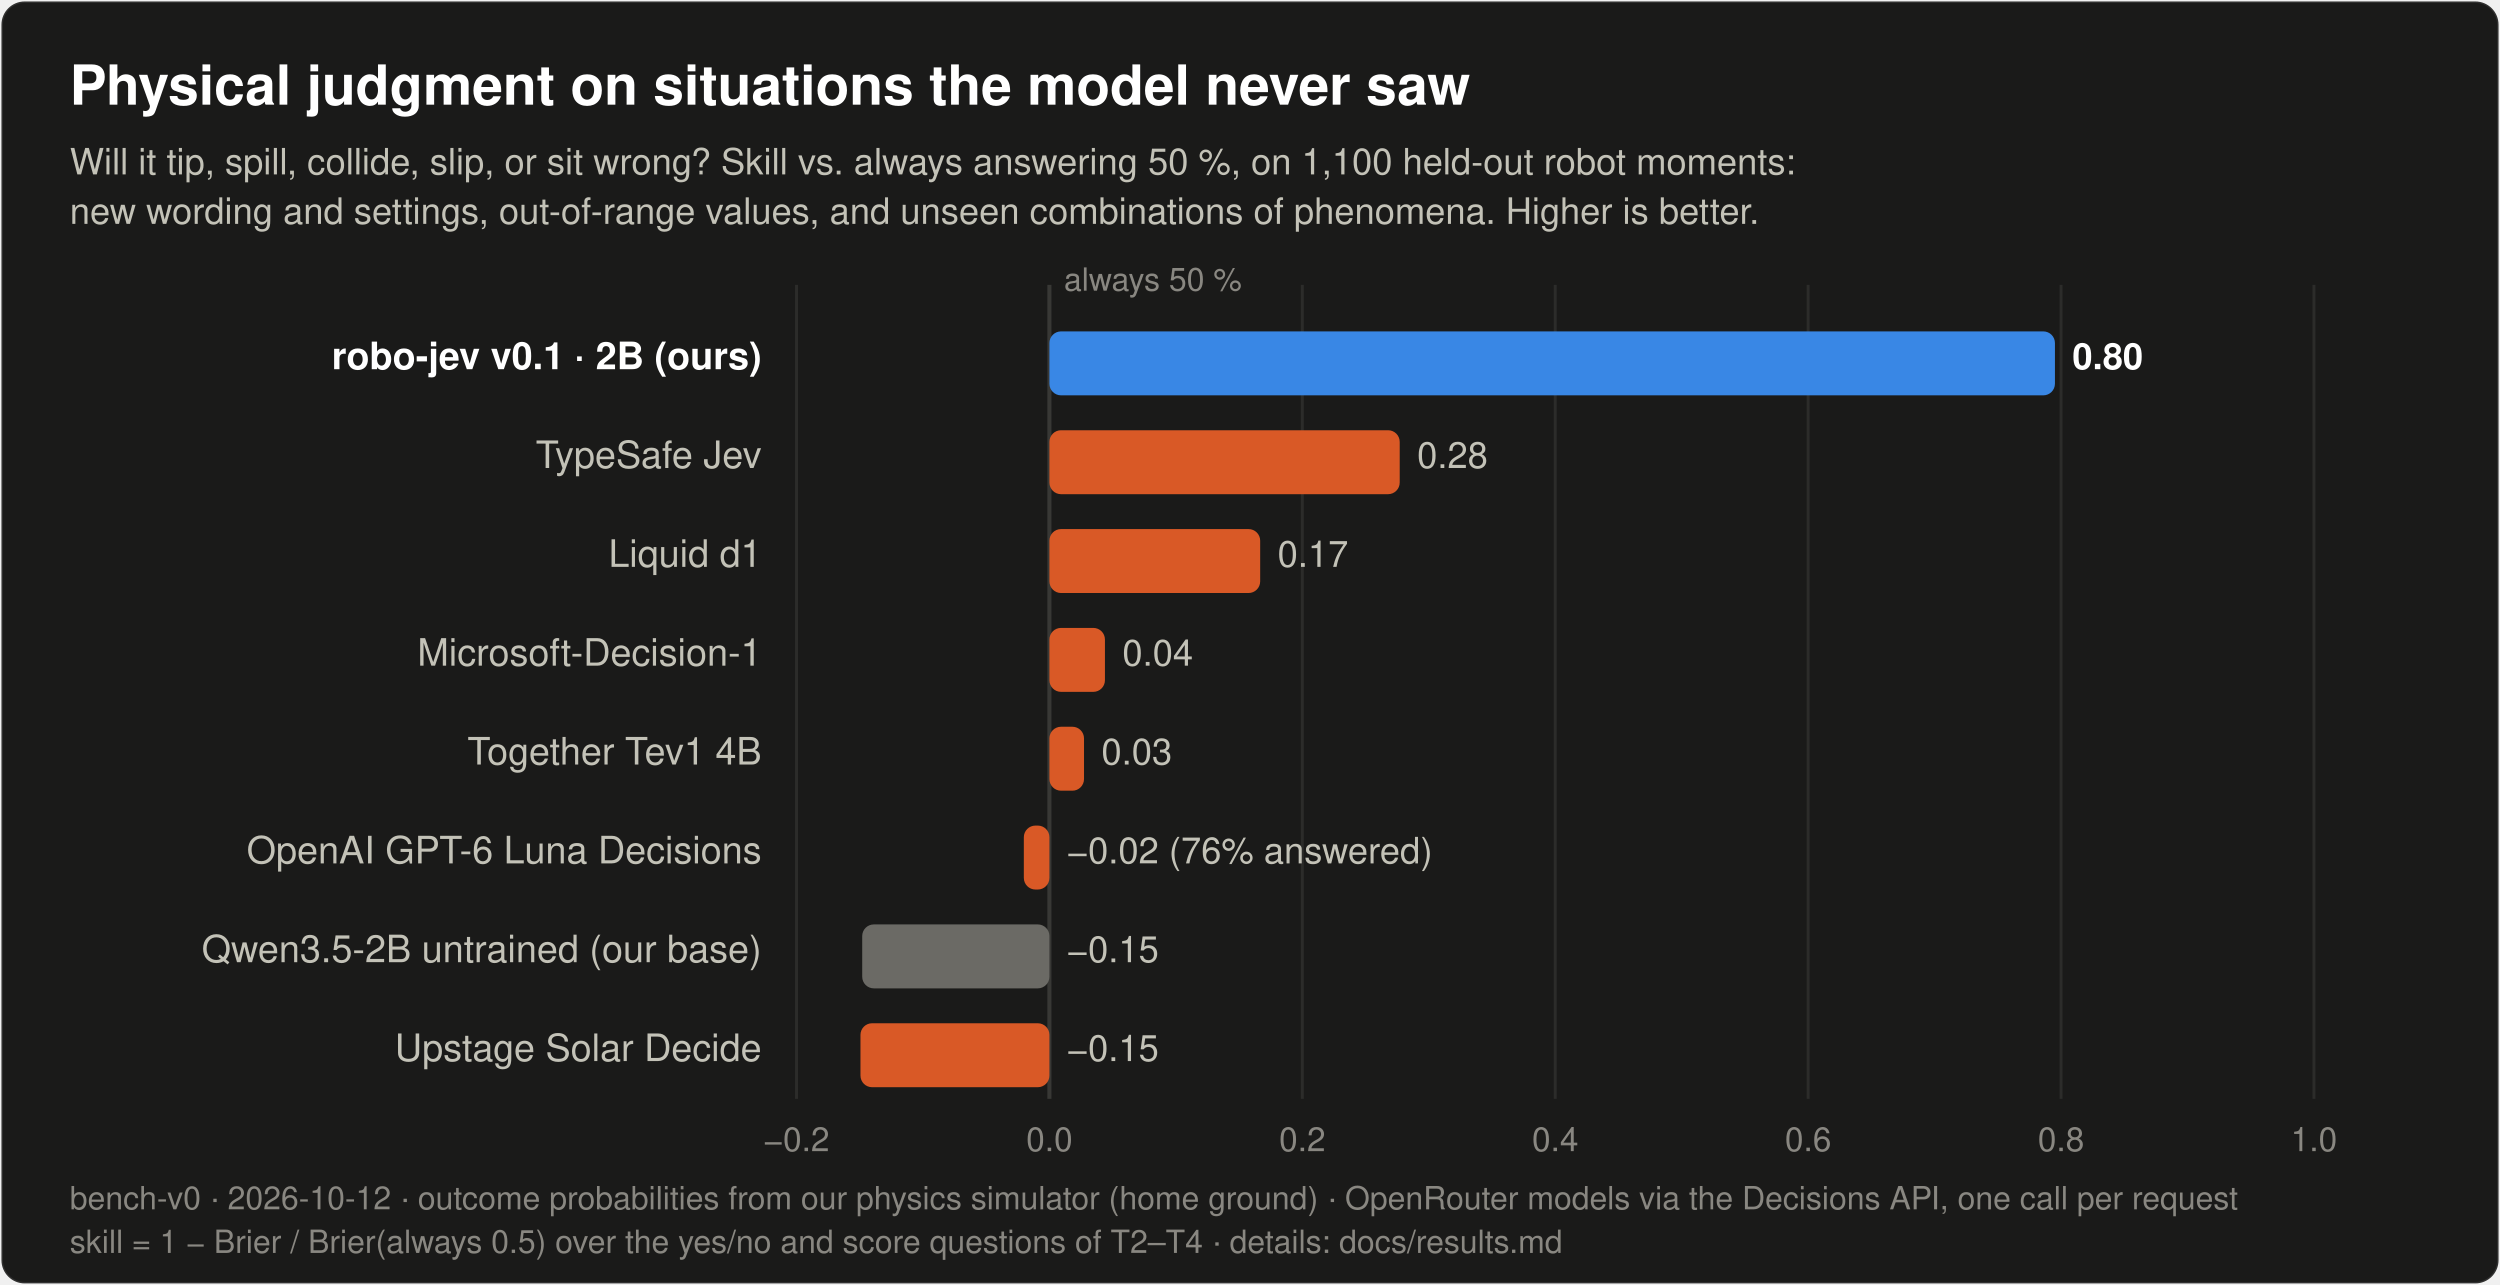
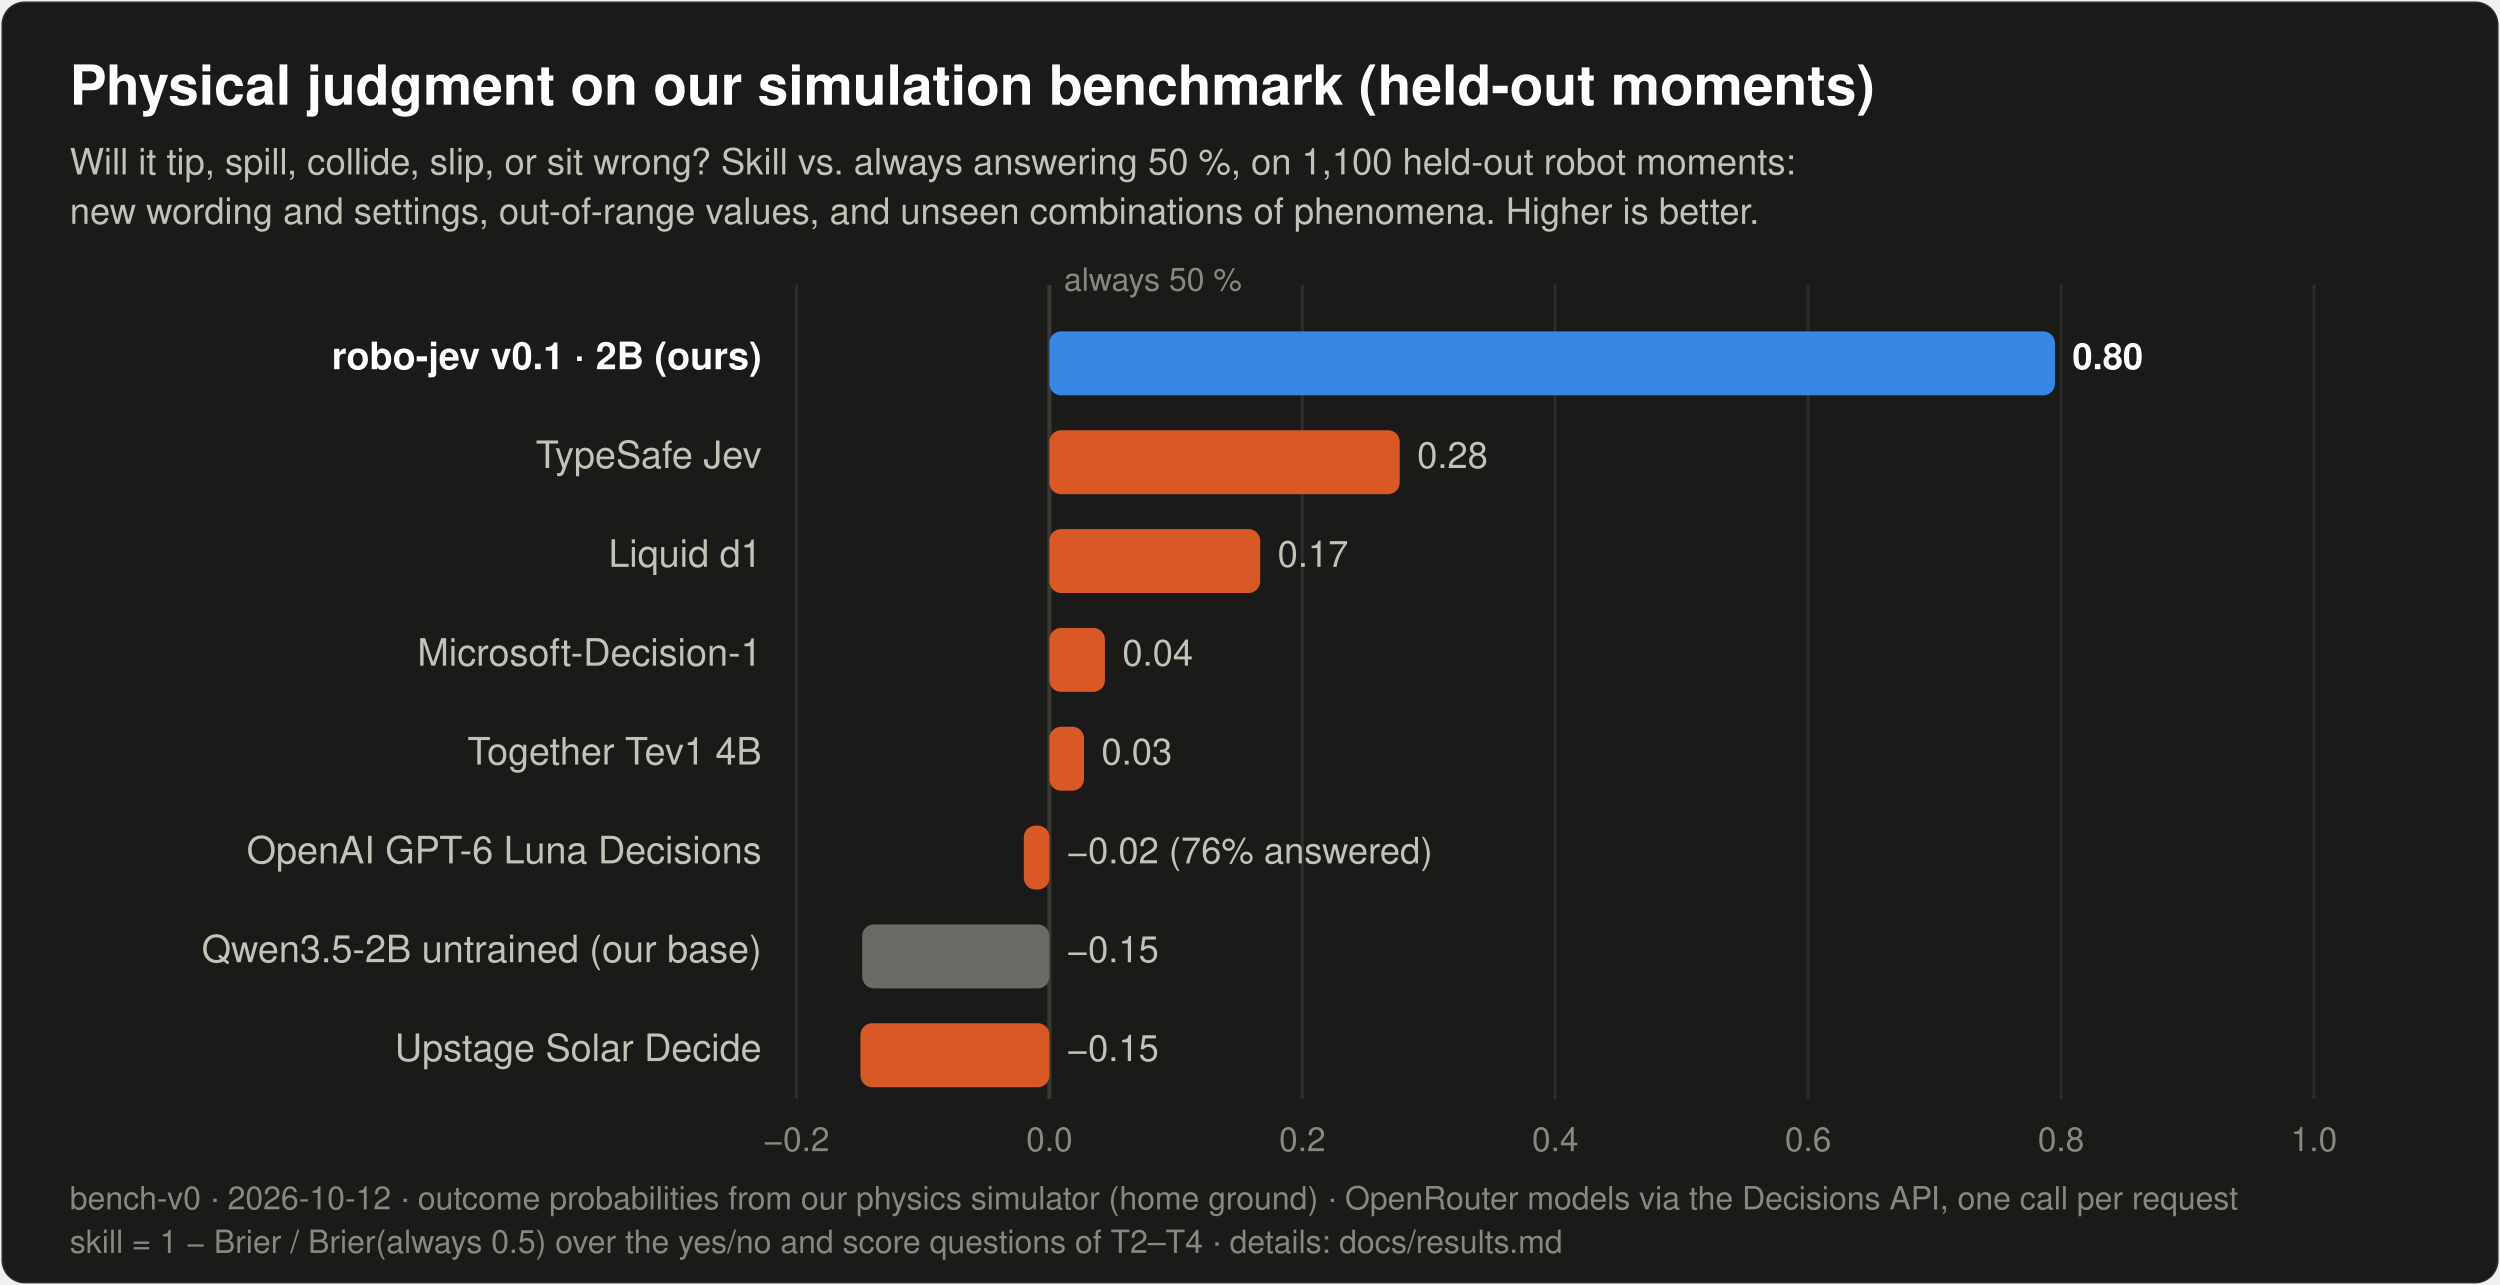
<svg xmlns="http://www.w3.org/2000/svg" width="860" height="442" viewBox="0 0 860 442" role="img" aria-labelledby="t d" font-family="system-ui, -apple-system, &quot;Segoe UI&quot;, Helvetica, Arial, sans-serif">
  <rect x="0.5" y="0.5" width="859" height="441" rx="8" fill="#1a1a19" stroke="rgba(255,255,255,0.10)" />
-   <text x="24" y="36" font-size="19" font-weight="700" fill="#ffffff">Physical judgment on situations the model never saw</text>
+   <text x="24" y="36" font-size="19" font-weight="700" fill="#ffffff">Physical judgment on our simulation benchmark (held-out moments)</text>
  <text x="24" y="60" font-size="12.5" fill="#c3c2b7">Will it tip, spill, collide, slip, or sit wrong? Skill vs. always answering 50 %, on 1,100 held-out robot moments:</text>
  <text x="24" y="77" font-size="12.5" fill="#c3c2b7">new wording and settings, out-of-range values, and unseen combinations of phenomena. Higher is better.</text>
  <line x1="274.0" y1="98" x2="274.0" y2="378" stroke="#2c2c2a" stroke-width="1" />
  <text x="274.0" y="396" text-anchor="middle" font-size="11.5" fill="#898781">−0.2</text>
  <line x1="361.0" y1="98" x2="361.0" y2="378" stroke="#383835" stroke-width="1.4" />
  <text x="361.0" y="396" text-anchor="middle" font-size="11.5" fill="#898781">0.0</text>
  <line x1="448.0" y1="98" x2="448.0" y2="378" stroke="#2c2c2a" stroke-width="1" />
  <text x="448.0" y="396" text-anchor="middle" font-size="11.5" fill="#898781">0.2</text>
  <line x1="535.0" y1="98" x2="535.0" y2="378" stroke="#2c2c2a" stroke-width="1" />
  <text x="535.0" y="396" text-anchor="middle" font-size="11.5" fill="#898781">0.4</text>
  <line x1="622.0" y1="98" x2="622.0" y2="378" stroke="#2c2c2a" stroke-width="1" />
  <text x="622.0" y="396" text-anchor="middle" font-size="11.5" fill="#898781">0.6</text>
  <line x1="709.0" y1="98" x2="709.0" y2="378" stroke="#2c2c2a" stroke-width="1" />
  <text x="709.0" y="396" text-anchor="middle" font-size="11.5" fill="#898781">0.8</text>
  <line x1="796.0" y1="98" x2="796.0" y2="378" stroke="#2c2c2a" stroke-width="1" />
  <text x="796.0" y="396" text-anchor="middle" font-size="11.5" fill="#898781">1.0</text>
  <text x="366.0" y="100" font-size="11" fill="#898781">always 50 %</text>
  <text x="262" y="127" text-anchor="end" font-size="13" font-weight="700" fill="#ffffff">robo-jev v0.1 · 2B (ours)</text>
  <rect x="361.0" y="114" width="345.9" height="22" rx="4" fill="#3987e5" />
  <text x="712.9" y="127" font-size="12.5" font-weight="700" fill="#ffffff">0.80</text>
  <text x="262" y="161" text-anchor="end" font-size="13" fill="#c3c2b7">TypeSafe Jev</text>
  <rect x="361.0" y="148" width="120.5" height="22" rx="4" fill="#d95926" />
  <text x="487.5" y="161" font-size="12.5" fill="#c3c2b7">0.28</text>
  <text x="262" y="195" text-anchor="end" font-size="13" fill="#c3c2b7">Liquid d1</text>
  <rect x="361.0" y="182" width="72.5" height="22" rx="4" fill="#d95926" />
  <text x="439.5" y="195" font-size="12.5" fill="#c3c2b7">0.17</text>
  <text x="262" y="229" text-anchor="end" font-size="13" fill="#c3c2b7">Microsoft-Decision-1</text>
  <rect x="361.0" y="216" width="19.1" height="22" rx="4" fill="#d95926" />
  <text x="386.1" y="229" font-size="12.5" fill="#c3c2b7">0.04</text>
  <text x="262" y="263" text-anchor="end" font-size="13" fill="#c3c2b7">Together Tev1 4B</text>
  <rect x="361.0" y="250" width="11.9" height="22" rx="4" fill="#d95926" />
  <text x="378.9" y="263" font-size="12.5" fill="#c3c2b7">0.03</text>
  <text x="262" y="297" text-anchor="end" font-size="13" fill="#c3c2b7">OpenAI GPT-6 Luna Decisions</text>
  <rect x="352.2" y="284" width="8.8" height="22" rx="4" fill="#d95926" />
  <text x="367.0" y="297" font-size="12.5" fill="#c3c2b7">−0.02  (76% answered)</text>
  <text x="262" y="331" text-anchor="end" font-size="13" fill="#c3c2b7">Qwen3.5-2B untrained (our base)</text>
  <rect x="296.6" y="318" width="64.4" height="22" rx="4" fill="#6b6a65" />
  <text x="367.0" y="331" font-size="12.5" fill="#c3c2b7">−0.15</text>
  <text x="262" y="365" text-anchor="end" font-size="13" fill="#c3c2b7">Upstage Solar Decide</text>
  <rect x="296.0" y="352" width="65.0" height="22" rx="4" fill="#d95926" />
  <text x="367.0" y="365" font-size="12.5" fill="#c3c2b7">−0.15</text>
  <text x="24" y="416" font-size="11" fill="#898781">bench-v0 · 2026-10-12 · outcome probabilities from our physics simulator (home ground) · OpenRouter models via the Decisions API, one call per request</text>
  <text x="24" y="431" font-size="11" fill="#898781">skill = 1 − Brier / Brier(always 0.5) over the yes/no and score questions of T2–T4 · details: docs/results.md</text>
</svg>
